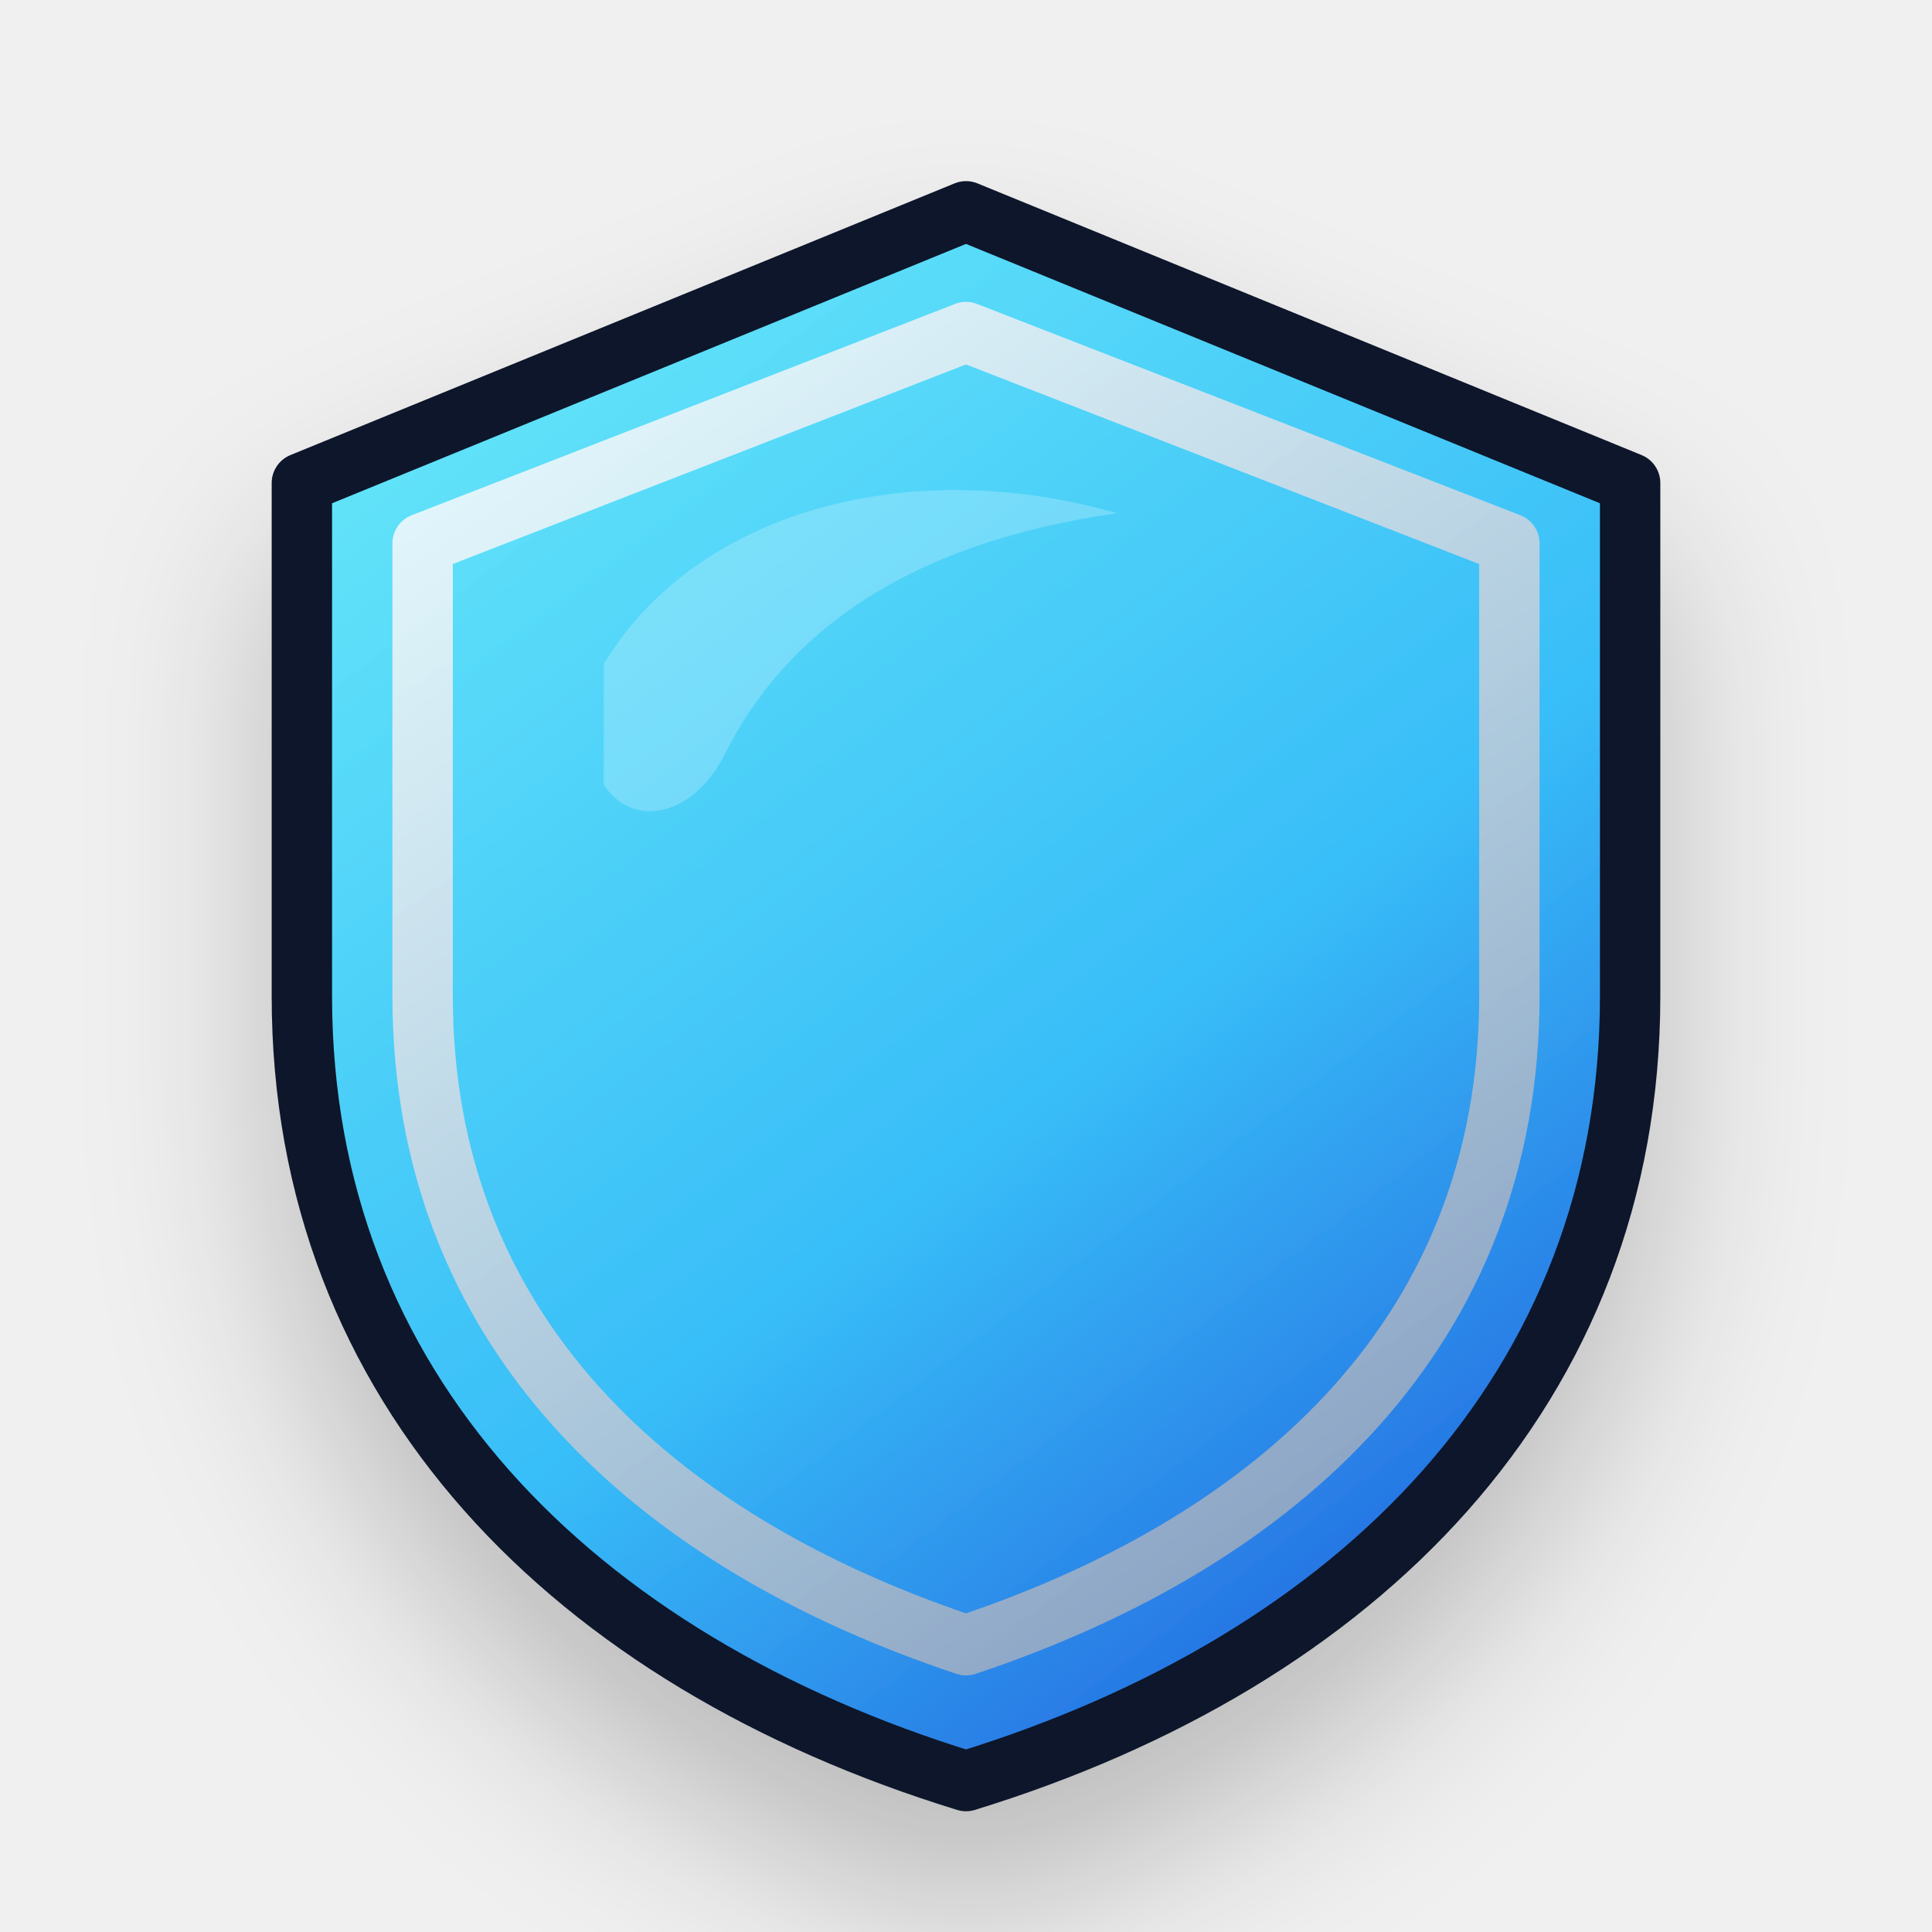
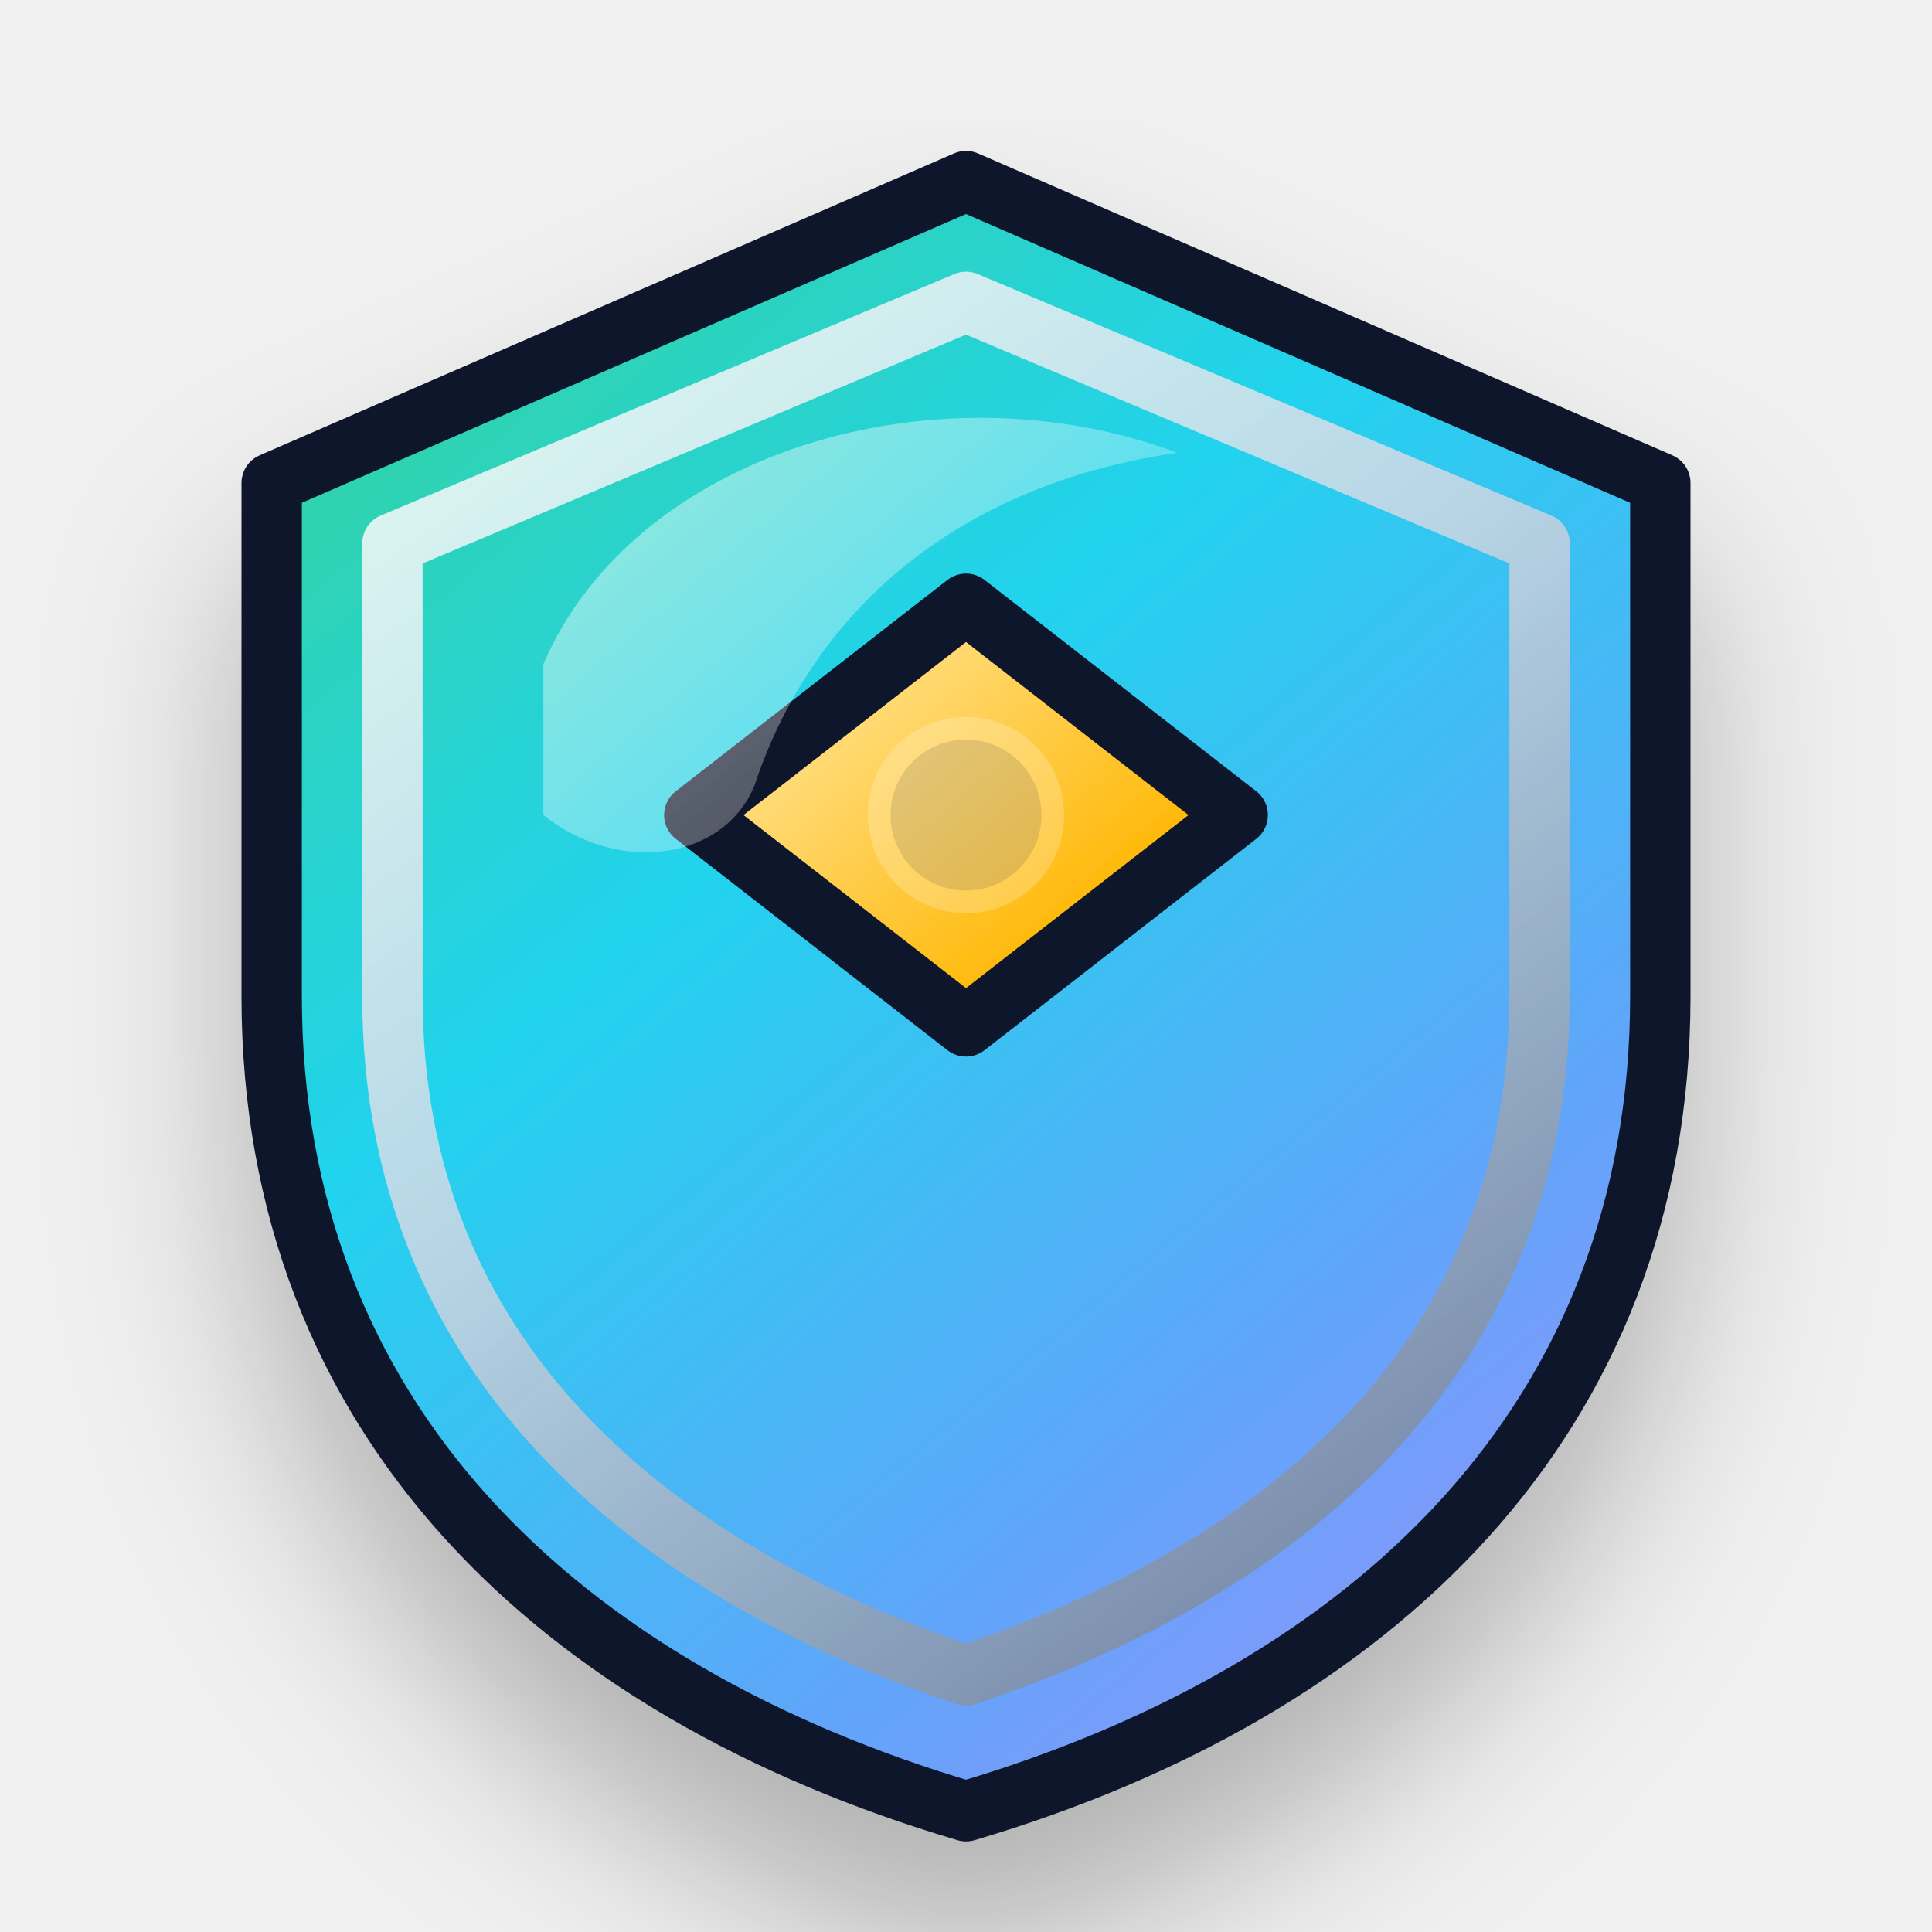
<svg xmlns="http://www.w3.org/2000/svg" viewBox="0 0 128 128" role="img" aria-label="Defence">
  <defs>
-     <filter id="shadow" x="-30%" y="-30%" width="160%" height="160%" color-interpolation-filters="sRGB">
-       <feDropShadow dx="0" dy="7" stdDeviation="6" flood-color="#000000" flood-opacity="0.22" />
+     <filter id="shadow" x="-35%" y="-35%" width="170%" height="170%" color-interpolation-filters="sRGB">
+       <feDropShadow dx="0" dy="8" stdDeviation="6" flood-color="#000000" flood-opacity="0.26" />
    </filter>
-     <linearGradient id="shield" x1="28" y1="18" x2="104" y2="118" gradientUnits="userSpaceOnUse">
-       <stop offset="0" stop-color="#67e8f9" />
-       <stop offset="0.55" stop-color="#38bdf8" />
-       <stop offset="1" stop-color="#1d4ed8" />
+     <linearGradient id="shield" x1="24" y1="14" x2="112" y2="120" gradientUnits="userSpaceOnUse">
+       <stop offset="0" stop-color="#34d399" />
+       <stop offset="0.35" stop-color="#22d3ee" />
+       <stop offset="0.7" stop-color="#60a5fa" />
+       <stop offset="1" stop-color="#a78bfa" />
    </linearGradient>
-     <linearGradient id="rim" x1="36" y1="28" x2="92" y2="110" gradientUnits="userSpaceOnUse">
-       <stop offset="0" stop-color="#f8fafc" />
-       <stop offset="1" stop-color="#94a3b8" />
+     <linearGradient id="rim" x1="30" y1="20" x2="98" y2="114" gradientUnits="userSpaceOnUse">
+       <stop offset="0" stop-color="#ffffff" stop-opacity="0.95" />
+       <stop offset="0.45" stop-color="#cbd5e1" stop-opacity="0.95" />
+       <stop offset="1" stop-color="#64748b" stop-opacity="0.95" />
+     </linearGradient>
+     <linearGradient id="emblem" x1="48" y1="44" x2="86" y2="88" gradientUnits="userSpaceOnUse">
+       <stop offset="0" stop-color="#ffe8a3" />
+       <stop offset="0.5" stop-color="#ffb703" />
+       <stop offset="1" stop-color="#c2410c" />
+     </linearGradient>
+     <linearGradient id="gloss" x1="32" y1="26" x2="76" y2="78" gradientUnits="userSpaceOnUse">
+       <stop offset="0" stop-color="#ffffff" stop-opacity="0.55" />
+       <stop offset="1" stop-color="#ffffff" stop-opacity="0" />
    </linearGradient>
  </defs>
  <g filter="url(#shadow)">
-     <path d="M64 14 L108 32 V66 C108 92 90 110 64 118 C38 110 20 92 20 66 V32 L64 14 Z" fill="url(#shield)" stroke="#0f172a" stroke-width="4" stroke-linejoin="round" />
-     <path d="M64 22 L100 36 V66 C100 88 85 102 64 109 C43 102 28 88 28 66 V36 L64 22 Z" fill="none" stroke="url(#rim)" stroke-width="4" stroke-linejoin="round" stroke-opacity="0.85" />
-     <path d="M40 44 C46 34 60 30 74 34 C60 36 52 42 48 50 C46 54 42 55 40 52 Z" fill="#ffffff" fill-opacity="0.22" />
+     <path d="M64 12 L110 32 V66 C110 94 91 112 64 120 C37 112 18 94 18 66 V32 L64 12 Z" fill="url(#shield)" stroke="#0f172a" stroke-width="4" stroke-linejoin="round" />
+     <path d="M64 20 L102 36 V66 C102 90 85 104 64 111 C43 104 26 90 26 66 V36 L64 20 Z" fill="none" stroke="url(#rim)" stroke-width="4" stroke-linejoin="round" opacity="0.9" />
+     <path d="M64 40 L82 54 L64 68 L46 54 Z" fill="url(#emblem)" stroke="#0f172a" stroke-width="4" stroke-linejoin="round" />
+     <circle cx="64" cy="54" r="6.5" fill="#ffffff" fill-opacity="0.22" />
+     <circle cx="64" cy="54" r="5" fill="#0f172a" fill-opacity="0.12" />
+     <path d="M36 44 C42 30 62 24 78 30 C64 32 54 40 50 52 C48 57 41 58 36 54 Z" fill="url(#gloss)" />
  </g>
</svg>
